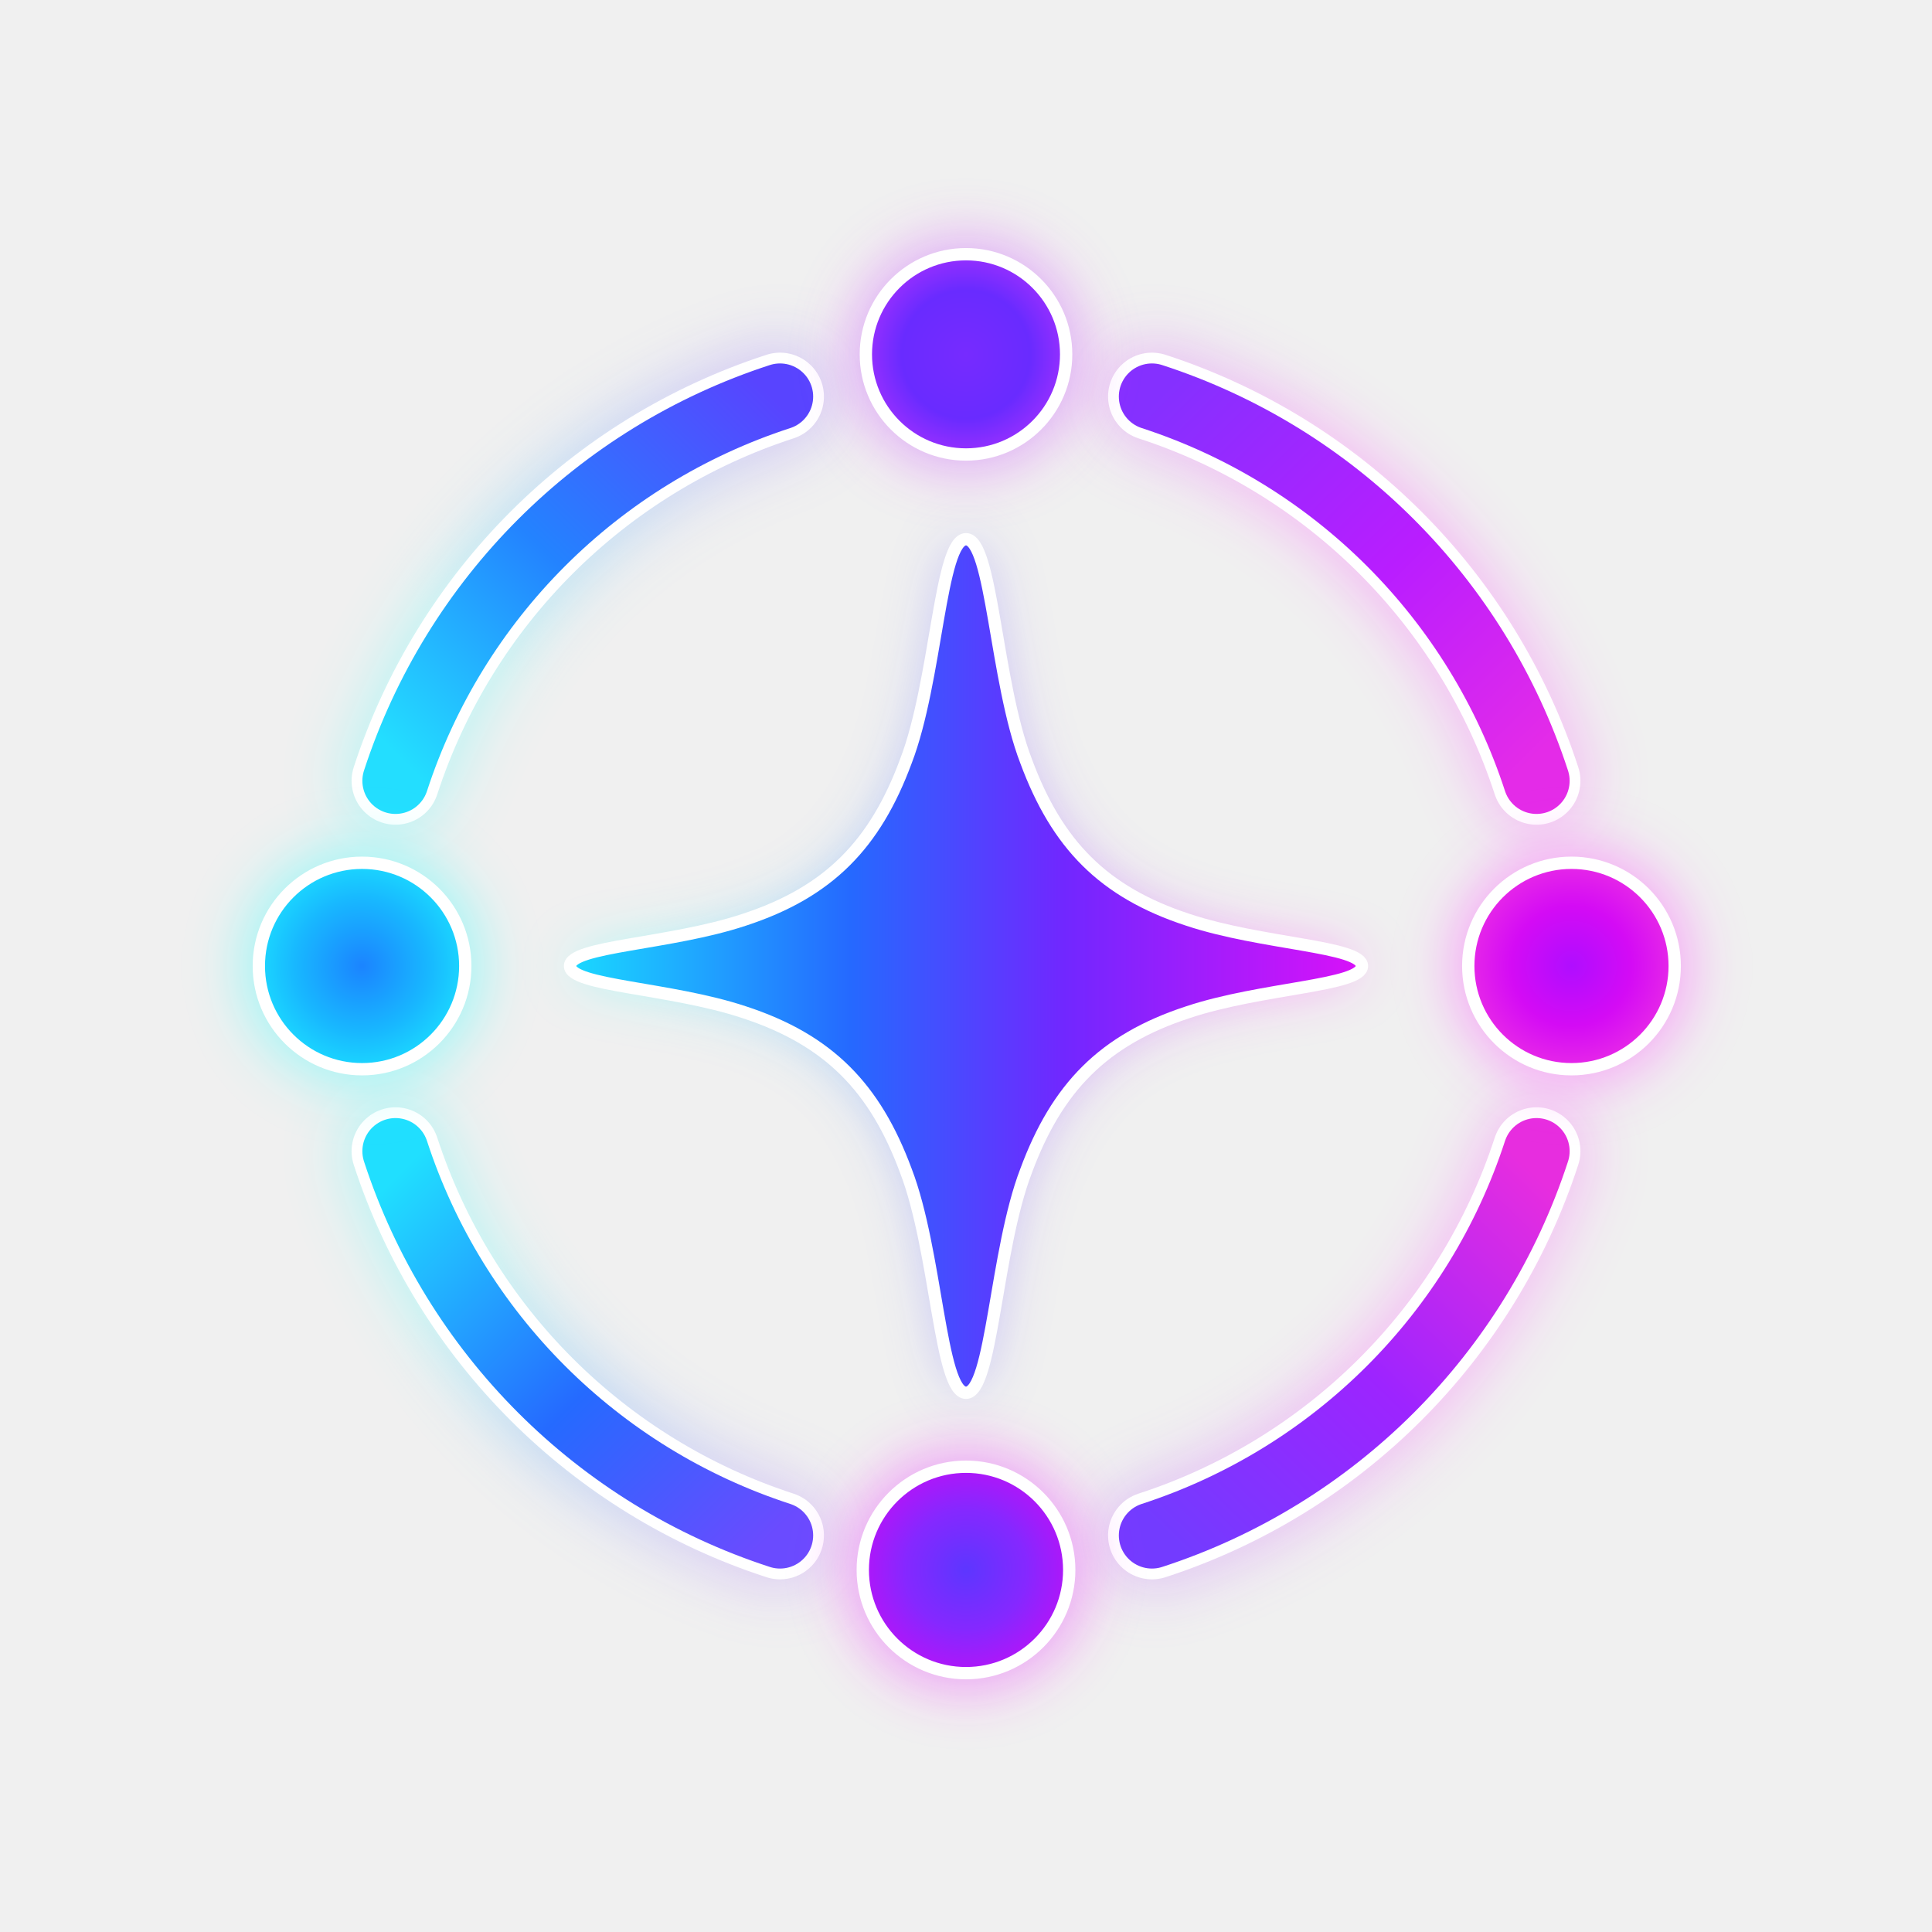
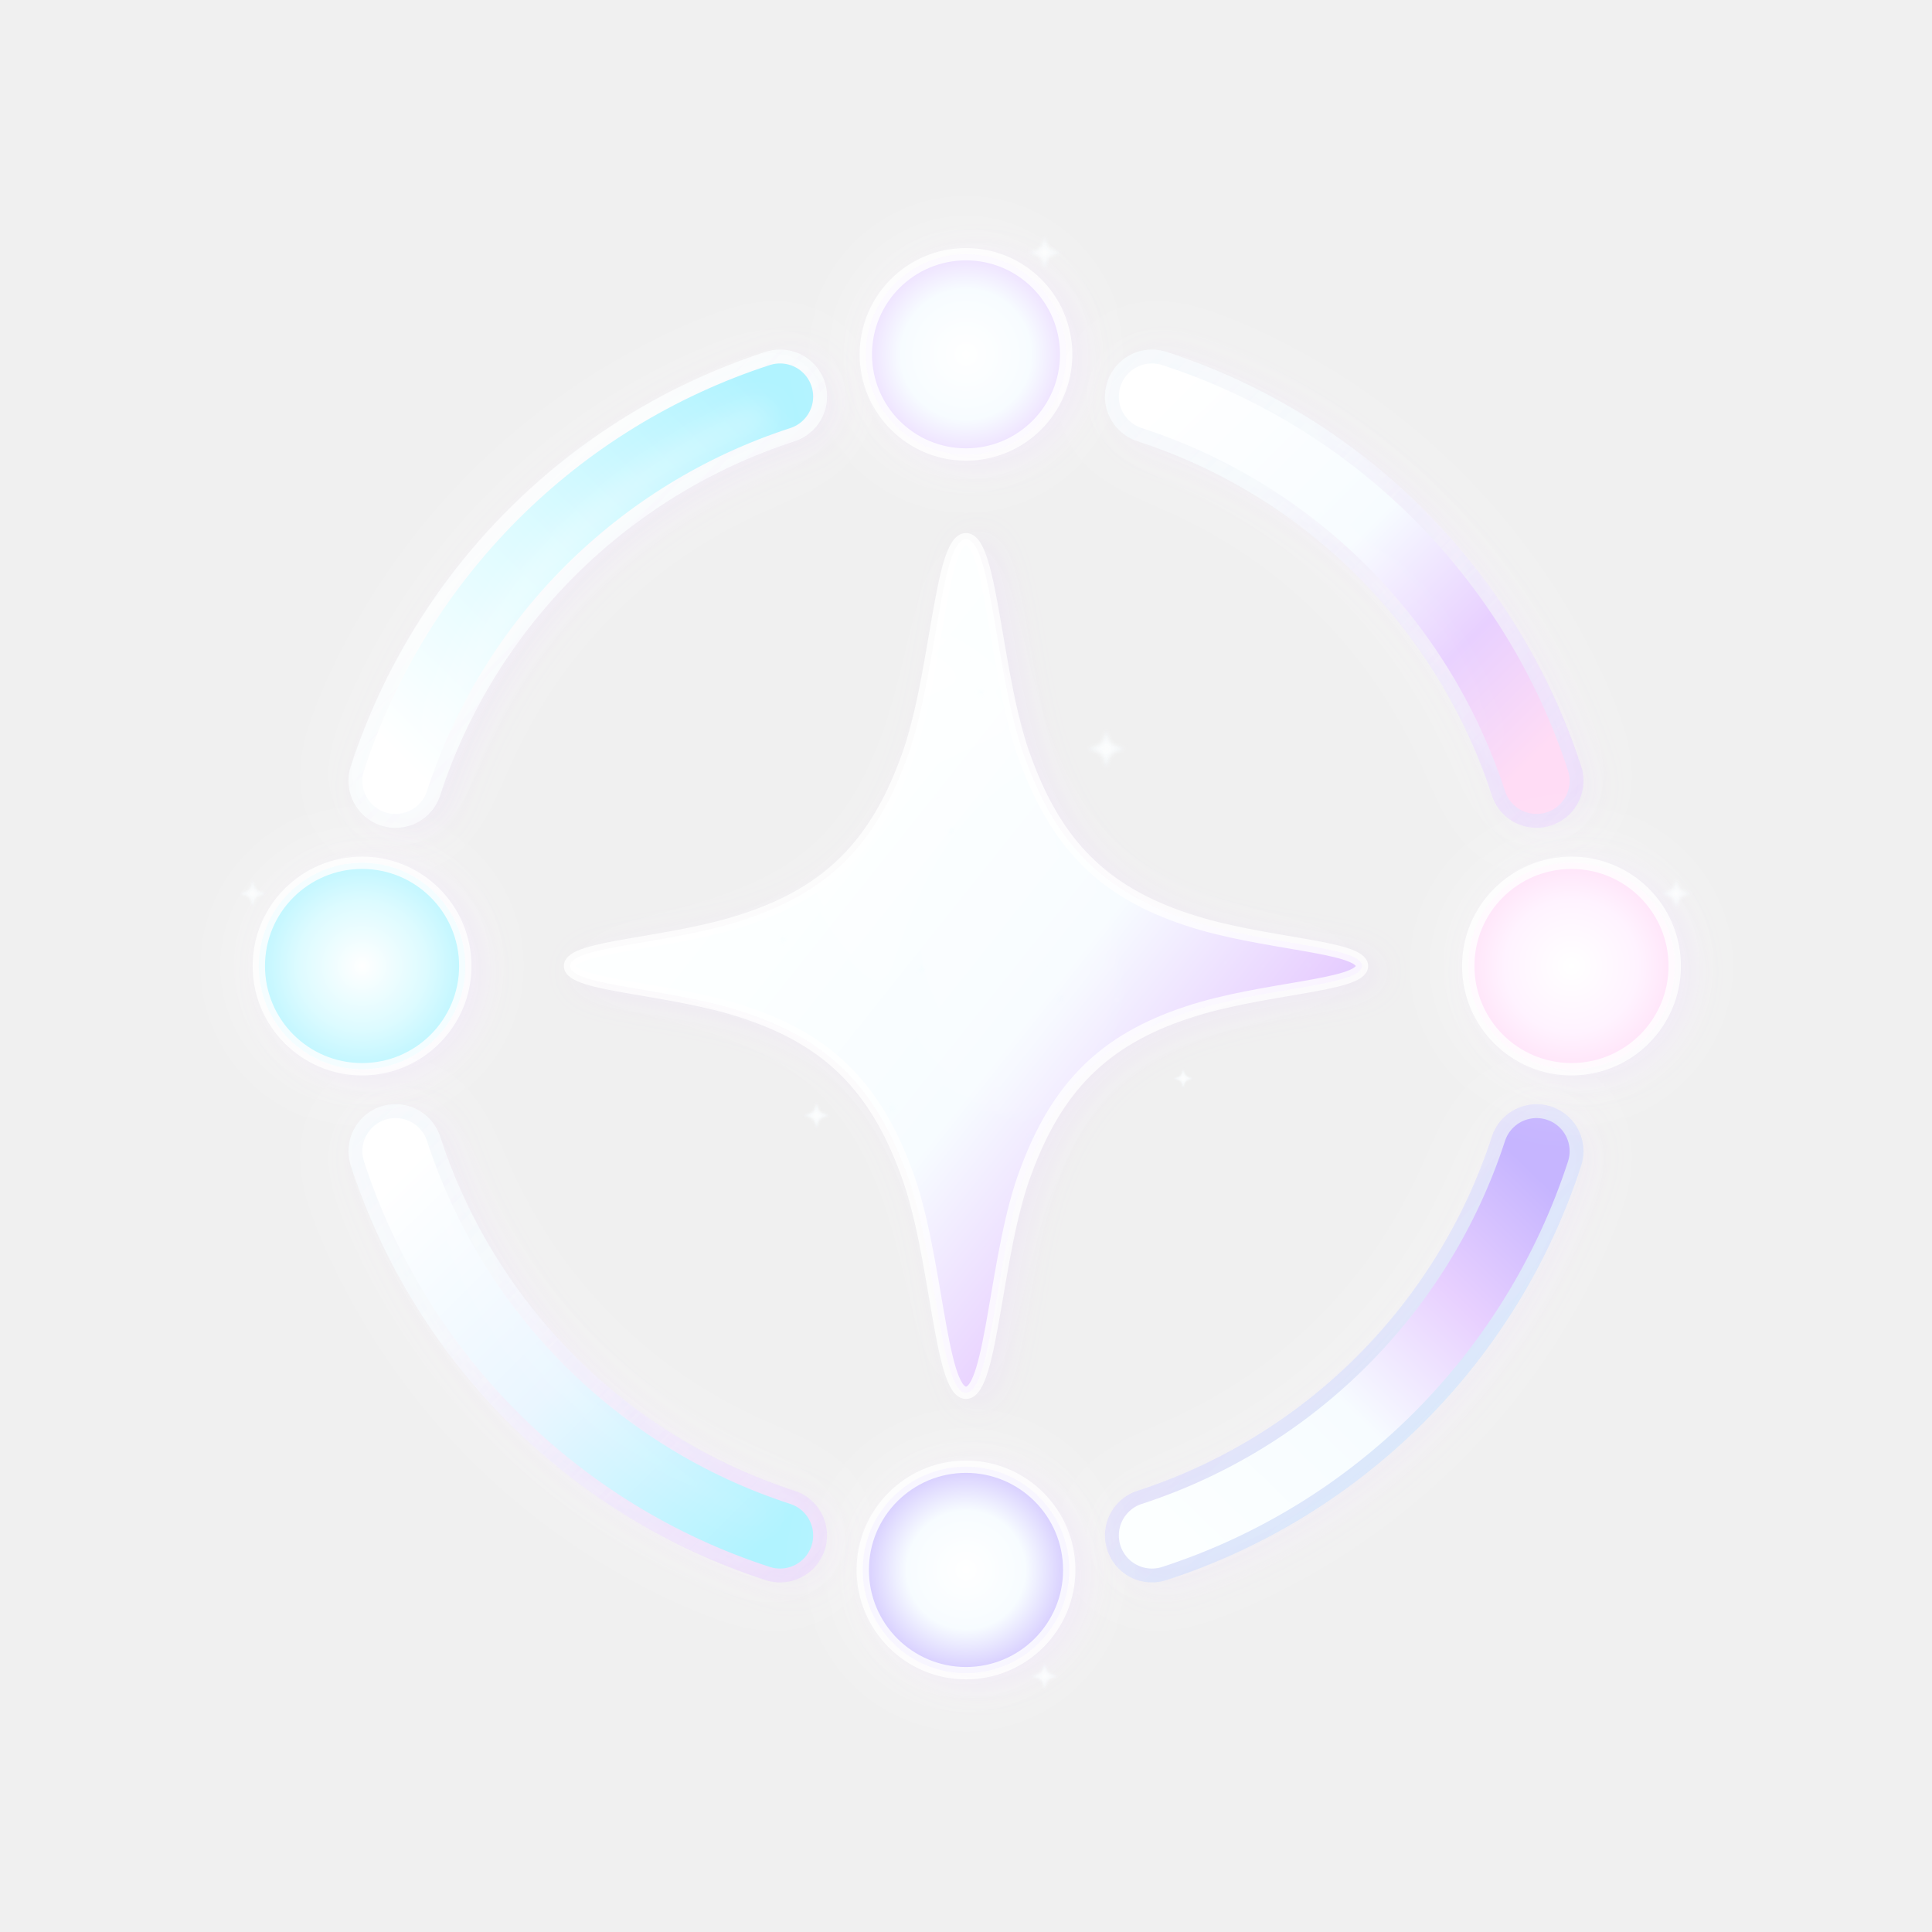
<svg xmlns="http://www.w3.org/2000/svg" width="1254" height="1254" viewBox="0 0 1254 1254" fill="none">
  <defs>
-     <linearGradient id="gradStar" x1="360" y1="627" x2="894" y2="627" gradientUnits="userSpaceOnUse">
-       <stop offset="0" stop-color="#19DFFF" />
-       <stop offset="0.36" stop-color="#2569FF" />
-       <stop offset="0.62" stop-color="#7127FF" />
-       <stop offset="1" stop-color="#DE10F8" />
+     <radialGradient id="bgAura" cx="50%" cy="50%" r="58%">
+       <stop offset="0%" stop-color="#1C255B" stop-opacity="0.55" />
+       <stop offset="42%" stop-color="#0A122D" stop-opacity="0.32" />
+       <stop offset="100%" stop-color="#05060A" stop-opacity="0" />
+     </radialGradient>
+     <linearGradient id="gradStar" x1="396" y1="452" x2="858" y2="820" gradientUnits="userSpaceOnUse">
+       <stop offset="0%" stop-color="#FFFFFF" />
+       <stop offset="30%" stop-color="#FCFFFF" />
+       <stop offset="58%" stop-color="#F7FCFF" />
+       <stop offset="80%" stop-color="#E8D0FF" />
+       <stop offset="100%" stop-color="#C6B5FF" />
    </linearGradient>
+     <radialGradient id="gradStarGlow" cx="50%" cy="50%" r="66%">
+       <stop offset="0%" stop-color="#FFFFFF" stop-opacity="0.95" />
+       <stop offset="42%" stop-color="#DDFBFF" stop-opacity="0.56" />
+       <stop offset="76%" stop-color="#C6B5FF" stop-opacity="0.26" />
+       <stop offset="100%" stop-color="#FFDCF5" stop-opacity="0" />
+     </radialGradient>
    <linearGradient id="gradArcTL" x1="278" y1="510" x2="514" y2="270" gradientUnits="userSpaceOnUse">
-       <stop offset="0" stop-color="#23DEFF" />
-       <stop offset="0.48" stop-color="#2383FF" />
-       <stop offset="1" stop-color="#5844FF" />
+       <stop offset="0%" stop-color="#FFFFFF" />
+       <stop offset="48%" stop-color="#DDFBFF" />
+       <stop offset="100%" stop-color="#B1F3FF" />
    </linearGradient>
    <linearGradient id="gradArcTR" x1="740" y1="270" x2="978" y2="510" gradientUnits="userSpaceOnUse">
-       <stop offset="0" stop-color="#8530FF" />
-       <stop offset="0.55" stop-color="#B91DFF" />
-       <stop offset="1" stop-color="#E42BE8" />
+       <stop offset="0%" stop-color="#FFFFFF" />
+       <stop offset="46%" stop-color="#F7FCFF" />
+       <stop offset="75%" stop-color="#E8D0FF" />
+       <stop offset="100%" stop-color="#FFDCF5" />
    </linearGradient>
    <linearGradient id="gradArcBR" x1="745" y1="984" x2="978" y2="744" gradientUnits="userSpaceOnUse">
-       <stop offset="0" stop-color="#733BFF" />
-       <stop offset="0.5" stop-color="#9D24FF" />
-       <stop offset="1" stop-color="#E72DDF" />
+       <stop offset="0%" stop-color="#FCFFFF" />
+       <stop offset="42%" stop-color="#F7FCFF" />
+       <stop offset="72%" stop-color="#E8D0FF" />
+       <stop offset="100%" stop-color="#C6B5FF" />
    </linearGradient>
    <linearGradient id="gradArcBL" x1="277" y1="744" x2="514" y2="984" gradientUnits="userSpaceOnUse">
-       <stop offset="0" stop-color="#20DFFF" />
-       <stop offset="0.55" stop-color="#256AFF" />
-       <stop offset="1" stop-color="#6A4BFF" />
+       <stop offset="0%" stop-color="#FFFFFF" />
+       <stop offset="50%" stop-color="#EAF6FF" />
+       <stop offset="100%" stop-color="#B1F3FF" />
    </linearGradient>
-     <radialGradient id="gradCircleTop" cx="0" cy="0" r="1" gradientUnits="userSpaceOnUse" gradientTransform="translate(627 230) rotate(45) scale(76)">
-       <stop offset="0" stop-color="#762BFF" />
-       <stop offset="0.55" stop-color="#692BFF" />
-       <stop offset="1" stop-color="#AD31FF" />
+     <linearGradient id="gradArcRim" x1="226" y1="219" x2="1046" y2="1032" gradientUnits="userSpaceOnUse">
+       <stop offset="0%" stop-color="#FFFFFF" stop-opacity="0.98" />
+       <stop offset="42%" stop-color="#F7FCFF" stop-opacity="0.82" />
+       <stop offset="70%" stop-color="#E8D0FF" stop-opacity="0.66" />
+       <stop offset="100%" stop-color="#B1F3FF" stop-opacity="0.72" />
+     </linearGradient>
+     <radialGradient id="gradCircleTop" cx="0" cy="0" r="1" gradientUnits="userSpaceOnUse" gradientTransform="translate(627 230) rotate(45) scale(78)">
+       <stop offset="0%" stop-color="#FFFFFF" />
+       <stop offset="54%" stop-color="#F7FCFF" />
+       <stop offset="100%" stop-color="#E8D0FF" />
    </radialGradient>
-     <radialGradient id="gradCircleLeft" cx="0" cy="0" r="1" gradientUnits="userSpaceOnUse" gradientTransform="translate(235 627) rotate(45) scale(78)">
-       <stop offset="0" stop-color="#1B84FF" />
-       <stop offset="0.55" stop-color="#18B7FF" />
-       <stop offset="1" stop-color="#1CE6FF" />
+     <radialGradient id="gradCircleLeft" cx="0" cy="0" r="1" gradientUnits="userSpaceOnUse" gradientTransform="translate(235 627) rotate(45) scale(80)">
+       <stop offset="0%" stop-color="#FFFFFF" />
+       <stop offset="52%" stop-color="#DDFBFF" />
+       <stop offset="100%" stop-color="#B1F3FF" />
    </radialGradient>
-     <radialGradient id="gradCircleRight" cx="0" cy="0" r="1" gradientUnits="userSpaceOnUse" gradientTransform="translate(1020 627) rotate(45) scale(78)">
-       <stop offset="0" stop-color="#B00DFF" />
-       <stop offset="0.5" stop-color="#D40BF5" />
-       <stop offset="1" stop-color="#EE34E2" />
+     <radialGradient id="gradCircleRight" cx="0" cy="0" r="1" gradientUnits="userSpaceOnUse" gradientTransform="translate(1020 627) rotate(45) scale(80)">
+       <stop offset="0%" stop-color="#FFFFFF" />
+       <stop offset="54%" stop-color="#FFF3FF" />
+       <stop offset="100%" stop-color="#FFDCF5" />
    </radialGradient>
-     <radialGradient id="gradCircleBottom" cx="0" cy="0" r="1" gradientUnits="userSpaceOnUse" gradientTransform="translate(627 1019) rotate(45) scale(78)">
-       <stop offset="0" stop-color="#5D36FF" />
-       <stop offset="0.5" stop-color="#8528FF" />
-       <stop offset="1" stop-color="#C20EF6" />
+     <radialGradient id="gradCircleBottom" cx="0" cy="0" r="1" gradientUnits="userSpaceOnUse" gradientTransform="translate(627 1019) rotate(45) scale(80)">
+       <stop offset="0%" stop-color="#FFFFFF" />
+       <stop offset="48%" stop-color="#F7FCFF" />
+       <stop offset="100%" stop-color="#C6B5FF" />
    </radialGradient>
-     <filter id="glowSoft" x="-60%" y="-60%" width="220%" height="220%" color-interpolation-filters="sRGB">
-       <feGaussianBlur stdDeviation="17" result="blur" />
-       <feColorMatrix in="blur" type="matrix" values="1.35 0 0 0 0  0 1.35 0 0 0  0 0 1.35 0 0  0 0 0 .8 0" result="coloredBlur" />
+     <linearGradient id="starGloss" x1="510" y1="410" x2="660" y2="725" gradientUnits="userSpaceOnUse">
+       <stop offset="0%" stop-color="#FFFFFF" stop-opacity="0.96" />
+       <stop offset="44%" stop-color="#FFFFFF" stop-opacity="0.36" />
+       <stop offset="100%" stop-color="#FFFFFF" stop-opacity="0" />
+     </linearGradient>
+     <linearGradient id="orbitGloss" x1="308" y1="309" x2="894" y2="889" gradientUnits="userSpaceOnUse">
+       <stop offset="0%" stop-color="#FFFFFF" stop-opacity="0.90" />
+       <stop offset="36%" stop-color="#FFFFFF" stop-opacity="0.34" />
+       <stop offset="100%" stop-color="#FFFFFF" stop-opacity="0" />
+     </linearGradient>
+     <filter id="glowSoft" x="-65%" y="-65%" width="230%" height="230%" color-interpolation-filters="sRGB">
+       <feGaussianBlur stdDeviation="18" result="blur" />
+       <feColorMatrix in="blur" type="matrix" values="0.96 0 0 0 0.72  0 1.08 0 0 0.88  0 0 1.24 0 1  0 0 0 .72 0" result="coloredBlur" />
      <feMerge>
        <feMergeNode in="coloredBlur" />
      </feMerge>
    </filter>
-     <filter id="glowArc" x="-60%" y="-60%" width="220%" height="220%" color-interpolation-filters="sRGB">
-       <feGaussianBlur stdDeviation="19" result="blur" />
-       <feColorMatrix in="blur" type="matrix" values="1.6 0 0 0 0  0 1.45 0 0 0  0 0 1.65 0 0  0 0 0 .7 0" />
+     <filter id="glowArc" x="-65%" y="-65%" width="230%" height="230%" color-interpolation-filters="sRGB">
+       <feGaussianBlur stdDeviation="22" result="blur" />
+       <feColorMatrix in="blur" type="matrix" values="0.85 0 0 0 0.45  0 1.05 0 0 0.82  0 0 1.25 0 1  0 0 0 .74 0" />
    </filter>
+     <filter id="dropPearl" x="-35%" y="-35%" width="170%" height="170%" color-interpolation-filters="sRGB">
+       <feDropShadow dx="0" dy="10" stdDeviation="12" flood-color="#1C255B" flood-opacity="0.55" />
+       <feDropShadow dx="-8" dy="-5" stdDeviation="11" flood-color="#B1F3FF" flood-opacity="0.28" />
+       <feDropShadow dx="8" dy="4" stdDeviation="10" flood-color="#E8D0FF" flood-opacity="0.22" />
+     </filter>
+     <filter id="glossBlur" x="-40%" y="-40%" width="180%" height="180%">
+       <feGaussianBlur stdDeviation="9" />
+     </filter>
+     <filter id="microBlur" x="-20%" y="-20%" width="140%" height="140%">
+       <feGaussianBlur stdDeviation="1.2" />
+     </filter>
+     <pattern id="microSparkles" width="92" height="92" patternUnits="userSpaceOnUse" patternTransform="rotate(12)">
+       <circle cx="16" cy="24" r="1.5" fill="#FFFFFF" fill-opacity="0.34" />
+       <circle cx="41" cy="68" r="1.1" fill="#FFFFFF" fill-opacity="0.18" />
+       <circle cx="72" cy="31" r="1.7" fill="#DDFBFF" fill-opacity="0.36" />
+       <circle cx="59" cy="12" r="0.9" fill="#FFF3FF" fill-opacity="0.24" />
+       <circle cx="12" cy="75" r="1.0" fill="#FFFFFF" fill-opacity="0.16" />
+       <circle cx="80" cy="78" r="1.2" fill="#FFFFFF" fill-opacity="0.20" />
+     </pattern>
+     <radialGradient id="sparkleGrad" cx="50%" cy="50%" r="60%">
+       <stop offset="0%" stop-color="#FFFFFF" stop-opacity="1" />
+       <stop offset="64%" stop-color="#F7FCFF" stop-opacity="0.78" />
+       <stop offset="100%" stop-color="#E8D0FF" stop-opacity="0" />
+     </radialGradient>
+     <g id="spark4">
+       <path d="M0,-11 C2.2,-2.4 2.2,-2.4 11,0 C2.2,2.4 2.2,2.4 0,11 C-2.2,2.4 -2.2,2.4 -11,0 C-2.2,-2.4 -2.2,-2.4 0,-11 Z" fill="url(#sparkleGrad)" />
+     </g>
+     <clipPath id="clipStar">
+       <path d="M 627 350                C 644 350 646 442 666 494                C 686 548 716 579 771 597                C 819 613 884 614 884 627                C 884 640 819 641 771 657                C 716 675 686 706 666 760                C 646 812 644 904 627 904                C 610 904 608 812 588 760                C 568 706 538 675 483 657                C 435 641 370 640 370 627                C 370 614 435 613 483 597                C 538 579 568 548 588 494                C 608 442 610 350 627 350 Z" />
+     </clipPath>
  </defs>
  <g stroke-linecap="round" stroke-linejoin="round">
-     <path d="M 506.3 257.4 A 389 389 0 0 0 256.7 506.8" stroke="url(#gradArcTL)" stroke-width="72" opacity="0.38" filter="url(#glowArc)" />
-     <path d="M 747.7 257.4 A 389 389 0 0 1 997.3 506.8" stroke="url(#gradArcTR)" stroke-width="72" opacity="0.38" filter="url(#glowArc)" />
-     <path d="M 997.3 747.2 A 389 389 0 0 1 747.7 996.6" stroke="url(#gradArcBR)" stroke-width="72" opacity="0.38" filter="url(#glowArc)" />
-     <path d="M 256.7 747.2 A 389 389 0 0 0 506.3 996.6" stroke="url(#gradArcBL)" stroke-width="72" opacity="0.38" filter="url(#glowArc)" />
+     <path d="M 506.3 257.4 A 389 389 0 0 0 256.7 506.8" stroke="url(#gradArcTL)" stroke-width="84" opacity="0.34" filter="url(#glowArc)" />
+     <path d="M 747.7 257.4 A 389 389 0 0 1 997.3 506.8" stroke="url(#gradArcTR)" stroke-width="84" opacity="0.34" filter="url(#glowArc)" />
+     <path d="M 997.3 747.2 A 389 389 0 0 1 747.7 996.6" stroke="url(#gradArcBR)" stroke-width="84" opacity="0.34" filter="url(#glowArc)" />
+     <path d="M 256.7 747.2 A 389 389 0 0 0 506.3 996.6" stroke="url(#gradArcBL)" stroke-width="84" opacity="0.34" filter="url(#glowArc)" />
  </g>
-   <g stroke="#FFFFFF" stroke-width="57" stroke-linecap="round" stroke-linejoin="round">
+   <g stroke="url(#gradArcRim)" stroke-width="61" stroke-linecap="round" stroke-linejoin="round" opacity="0.86" filter="url(#dropPearl)">
    <path d="M 506.3 257.4 A 389 389 0 0 0 256.7 506.8" />
    <path d="M 747.7 257.4 A 389 389 0 0 1 997.3 506.8" />
    <path d="M 997.3 747.2 A 389 389 0 0 1 747.7 996.6" />
    <path d="M 256.7 747.2 A 389 389 0 0 0 506.3 996.6" />
  </g>
  <g stroke-width="43" stroke-linecap="round" stroke-linejoin="round">
    <path d="M 506.3 257.4 A 389 389 0 0 0 256.7 506.8" stroke="url(#gradArcTL)" />
    <path d="M 747.7 257.4 A 389 389 0 0 1 997.3 506.8" stroke="url(#gradArcTR)" />
    <path d="M 997.3 747.2 A 389 389 0 0 1 747.7 996.6" stroke="url(#gradArcBR)" />
    <path d="M 256.7 747.2 A 389 389 0 0 0 506.3 996.6" stroke="url(#gradArcBL)" />
  </g>
-   <circle cx="627" cy="230" r="78" fill="url(#gradCircleTop)" opacity="0.43" filter="url(#glowSoft)" />
-   <circle cx="235" cy="627" r="80" fill="url(#gradCircleLeft)" opacity="0.43" filter="url(#glowSoft)" />
-   <circle cx="1020" cy="627" r="80" fill="url(#gradCircleRight)" opacity="0.43" filter="url(#glowSoft)" />
-   <circle cx="627" cy="1019" r="80" fill="url(#gradCircleBottom)" opacity="0.43" filter="url(#glowSoft)" />
-   <g stroke="#FFFFFF" stroke-width="8">
+   <g stroke="url(#orbitGloss)" stroke-width="12" stroke-linecap="round" stroke-linejoin="round" opacity="0.54" filter="url(#glossBlur)">
+     <path d="M 494 270 A 389 389 0 0 0 281 480" />
+     <path d="M 760 270 A 389 389 0 0 1 965 480" />
+     <path d="M 281 774 A 389 389 0 0 0 494 984" />
+   </g>
+   <circle cx="627" cy="230" r="82" fill="url(#gradCircleTop)" opacity="0.48" filter="url(#glowSoft)" />
+   <circle cx="235" cy="627" r="84" fill="url(#gradCircleLeft)" opacity="0.48" filter="url(#glowSoft)" />
+   <circle cx="1020" cy="627" r="84" fill="url(#gradCircleRight)" opacity="0.48" filter="url(#glowSoft)" />
+   <circle cx="627" cy="1019" r="84" fill="url(#gradCircleBottom)" opacity="0.48" filter="url(#glowSoft)" />
+   <g stroke="#FFFFFF" stroke-width="8" stroke-opacity="0.82" filter="url(#dropPearl)">
    <circle cx="627" cy="230" r="65" fill="url(#gradCircleTop)" />
    <circle cx="235" cy="627" r="67" fill="url(#gradCircleLeft)" />
    <circle cx="1020" cy="627" r="67" fill="url(#gradCircleRight)" />
    <circle cx="627" cy="1019" r="67" fill="url(#gradCircleBottom)" />
  </g>
-   <path d="M 627 350            C 644 350 646 442 666 494            C 686 548 716 579 771 597            C 819 613 884 614 884 627            C 884 640 819 641 771 657            C 716 675 686 706 666 760            C 646 812 644 904 627 904            C 610 904 608 812 588 760            C 568 706 538 675 483 657            C 435 641 370 640 370 627            C 370 614 435 613 483 597            C 538 579 568 548 588 494            C 608 442 610 350 627 350 Z" fill="url(#gradStar)" opacity="0.42" filter="url(#glowSoft)" />
-   <path d="M 627 350            C 644 350 646 442 666 494            C 686 548 716 579 771 597            C 819 613 884 614 884 627            C 884 640 819 641 771 657            C 716 675 686 706 666 760            C 646 812 644 904 627 904            C 610 904 608 812 588 760            C 568 706 538 675 483 657            C 435 641 370 640 370 627            C 370 614 435 613 483 597            C 538 579 568 548 588 494            C 608 442 610 350 627 350 Z" fill="url(#gradStar)" stroke="#FFFFFF" stroke-width="8" stroke-linejoin="round" />
+   <g opacity="0.86">
+     <g transform="translate(678 164) scale(1.0)" filter="url(#microBlur)">
+       <use href="#spark4" />
+     </g>
+     <g transform="translate(164 580) scale(0.8)" filter="url(#microBlur)">
+       <use href="#spark4" />
+     </g>
+     <g transform="translate(1088 580) scale(0.9)" filter="url(#microBlur)">
+       <use href="#spark4" />
+     </g>
+     <g transform="translate(678 1088) scale(0.8)" filter="url(#microBlur)">
+       <use href="#spark4" />
+     </g>
+   </g>
+   <path d="M 627 350            C 644 350 646 442 666 494            C 686 548 716 579 771 597            C 819 613 884 614 884 627            C 884 640 819 641 771 657            C 716 675 686 706 666 760            C 646 812 644 904 627 904            C 610 904 608 812 588 760            C 568 706 538 675 483 657            C 435 641 370 640 370 627            C 370 614 435 613 483 597            C 538 579 568 548 588 494            C 608 442 610 350 627 350 Z" fill="url(#gradStarGlow)" opacity="0.62" filter="url(#glowSoft)" />
+   <path d="M 627 350            C 644 350 646 442 666 494            C 686 548 716 579 771 597            C 819 613 884 614 884 627            C 884 640 819 641 771 657            C 716 675 686 706 666 760            C 646 812 644 904 627 904            C 610 904 608 812 588 760            C 568 706 538 675 483 657            C 435 641 370 640 370 627            C 370 614 435 613 483 597            C 538 579 568 548 588 494            C 608 442 610 350 627 350 Z" fill="url(#gradStar)" stroke="#FFFFFF" stroke-opacity="0.78" stroke-width="8" stroke-linejoin="round" filter="url(#dropPearl)" />
+   <g clip-path="url(#clipStar)">
+     <path d="M 511 428 C572 386 648 411 681 487 C626 511 591 564 576 650 C519 602 495 505 511 428 Z" fill="url(#starGloss)" opacity="0.76" filter="url(#glossBlur)" />
+     <ellipse cx="643" cy="589" rx="88" ry="138" fill="#FFFFFF" opacity="0.12" filter="url(#glowSoft)" />
+     <rect x="368" y="348" width="520" height="558" fill="url(#microSparkles)" opacity="0.30" filter="url(#microBlur)" />
+   </g>
+   <g opacity="0.92">
+     <g transform="translate(718 486) scale(1.15)" filter="url(#microBlur)">
+       <use href="#spark4" />
+     </g>
+     <g transform="translate(530 724) scale(0.78)" filter="url(#microBlur)">
+       <use href="#spark4" />
+     </g>
+     <g transform="translate(768 700) scale(0.58)" filter="url(#microBlur)">
+       <use href="#spark4" />
+     </g>
+   </g>
</svg>
